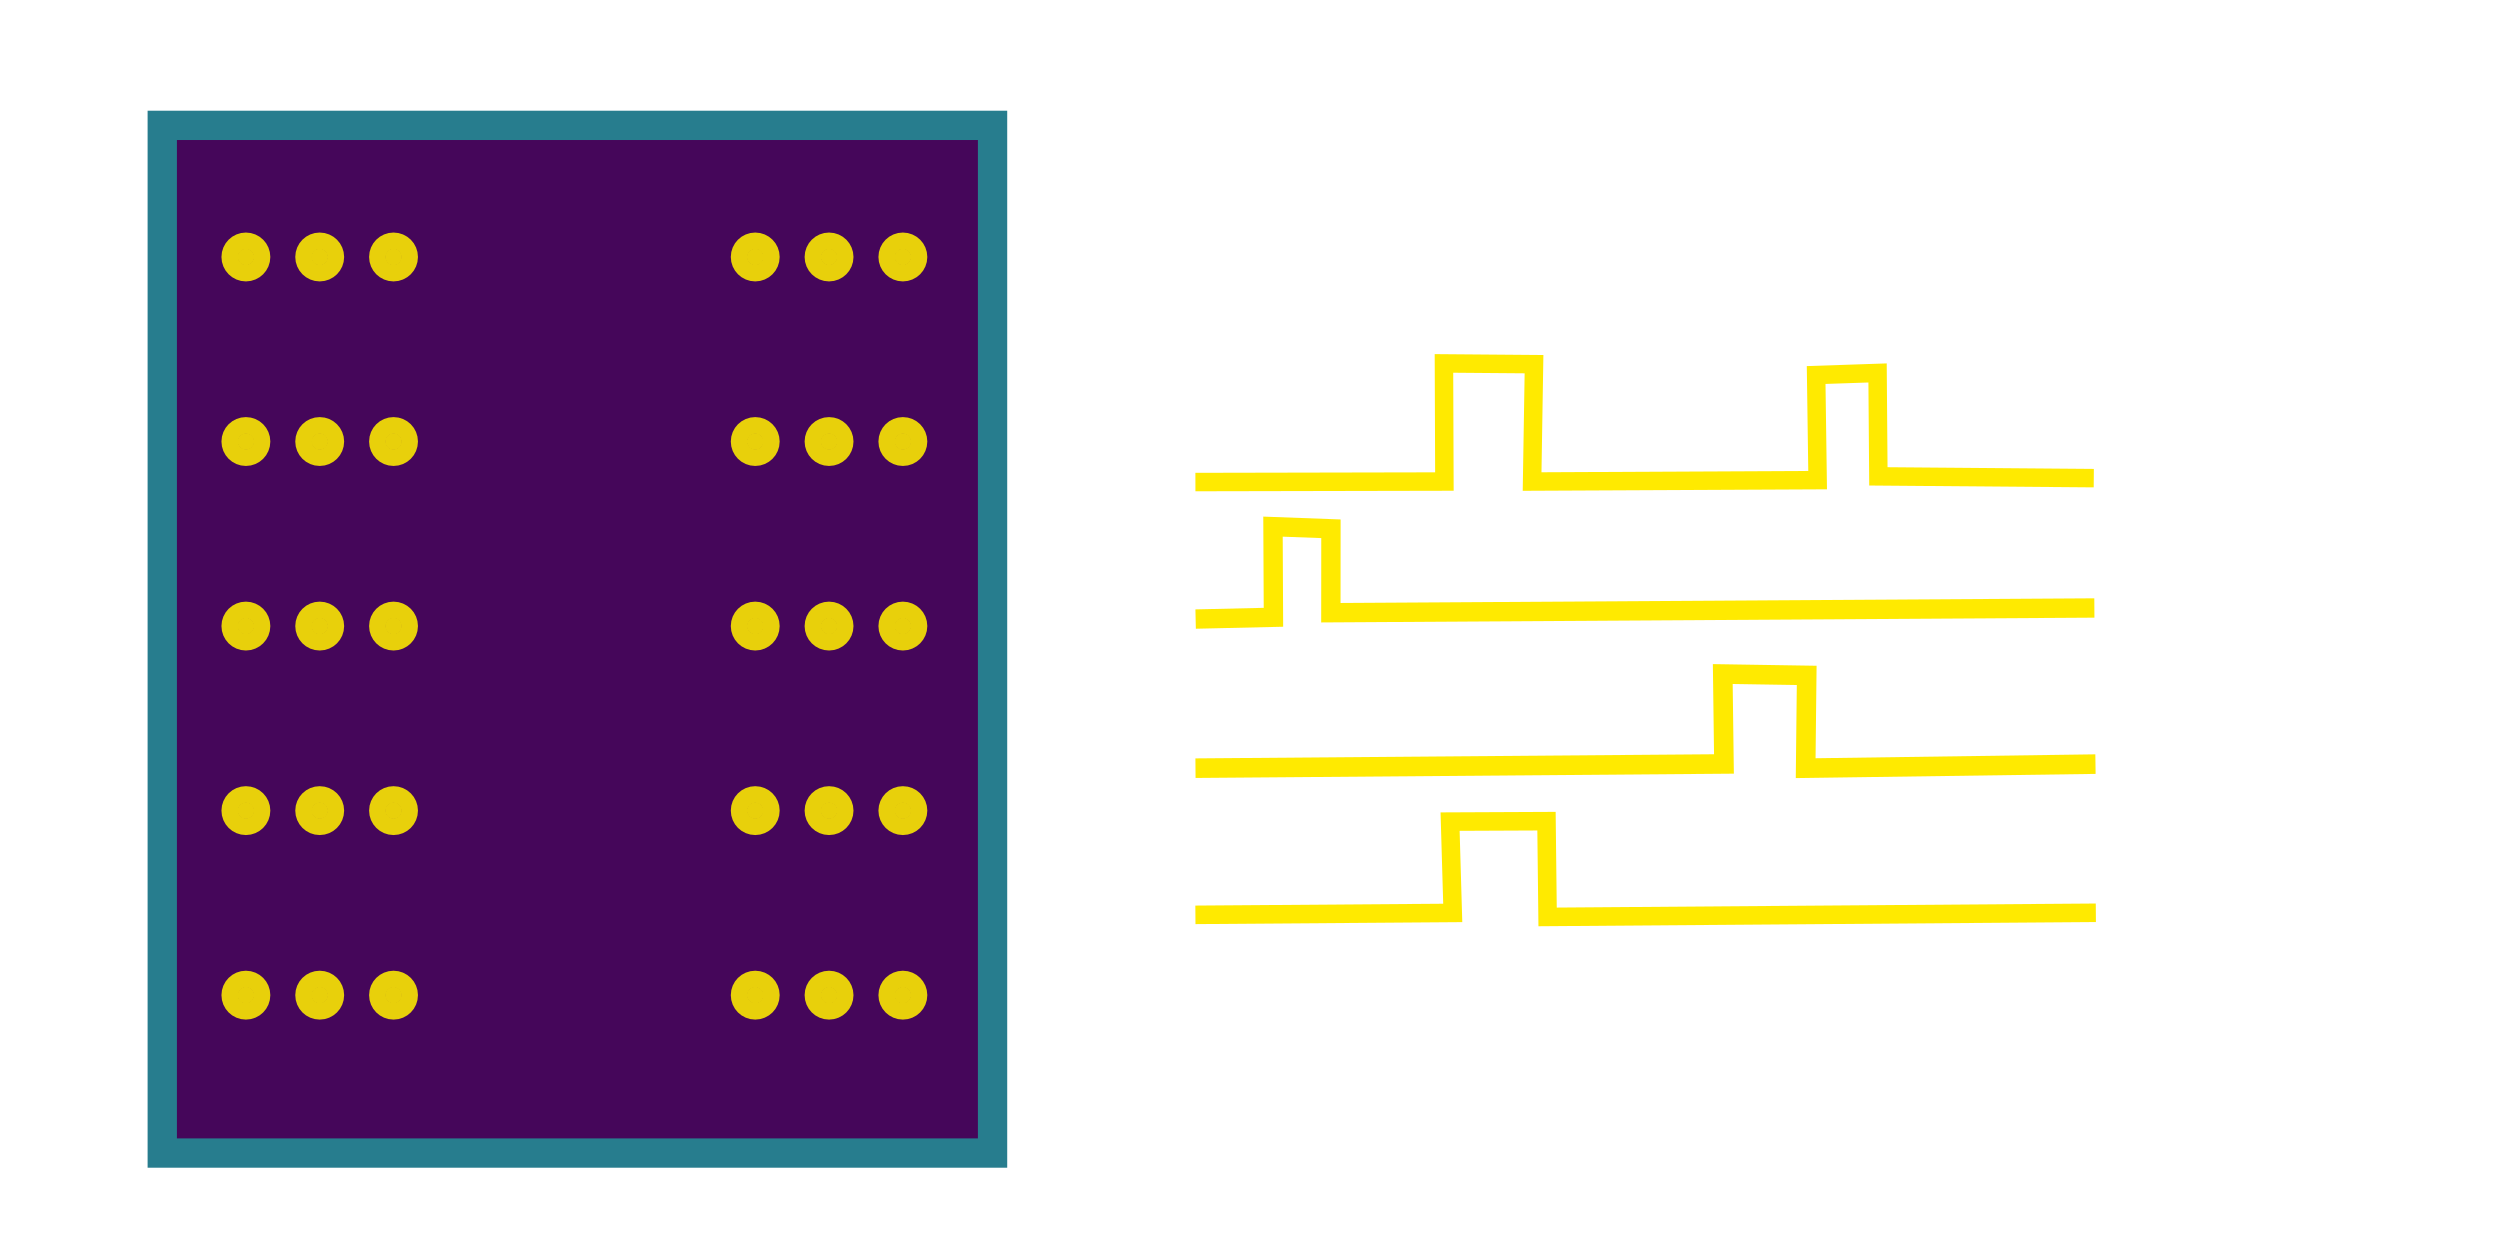
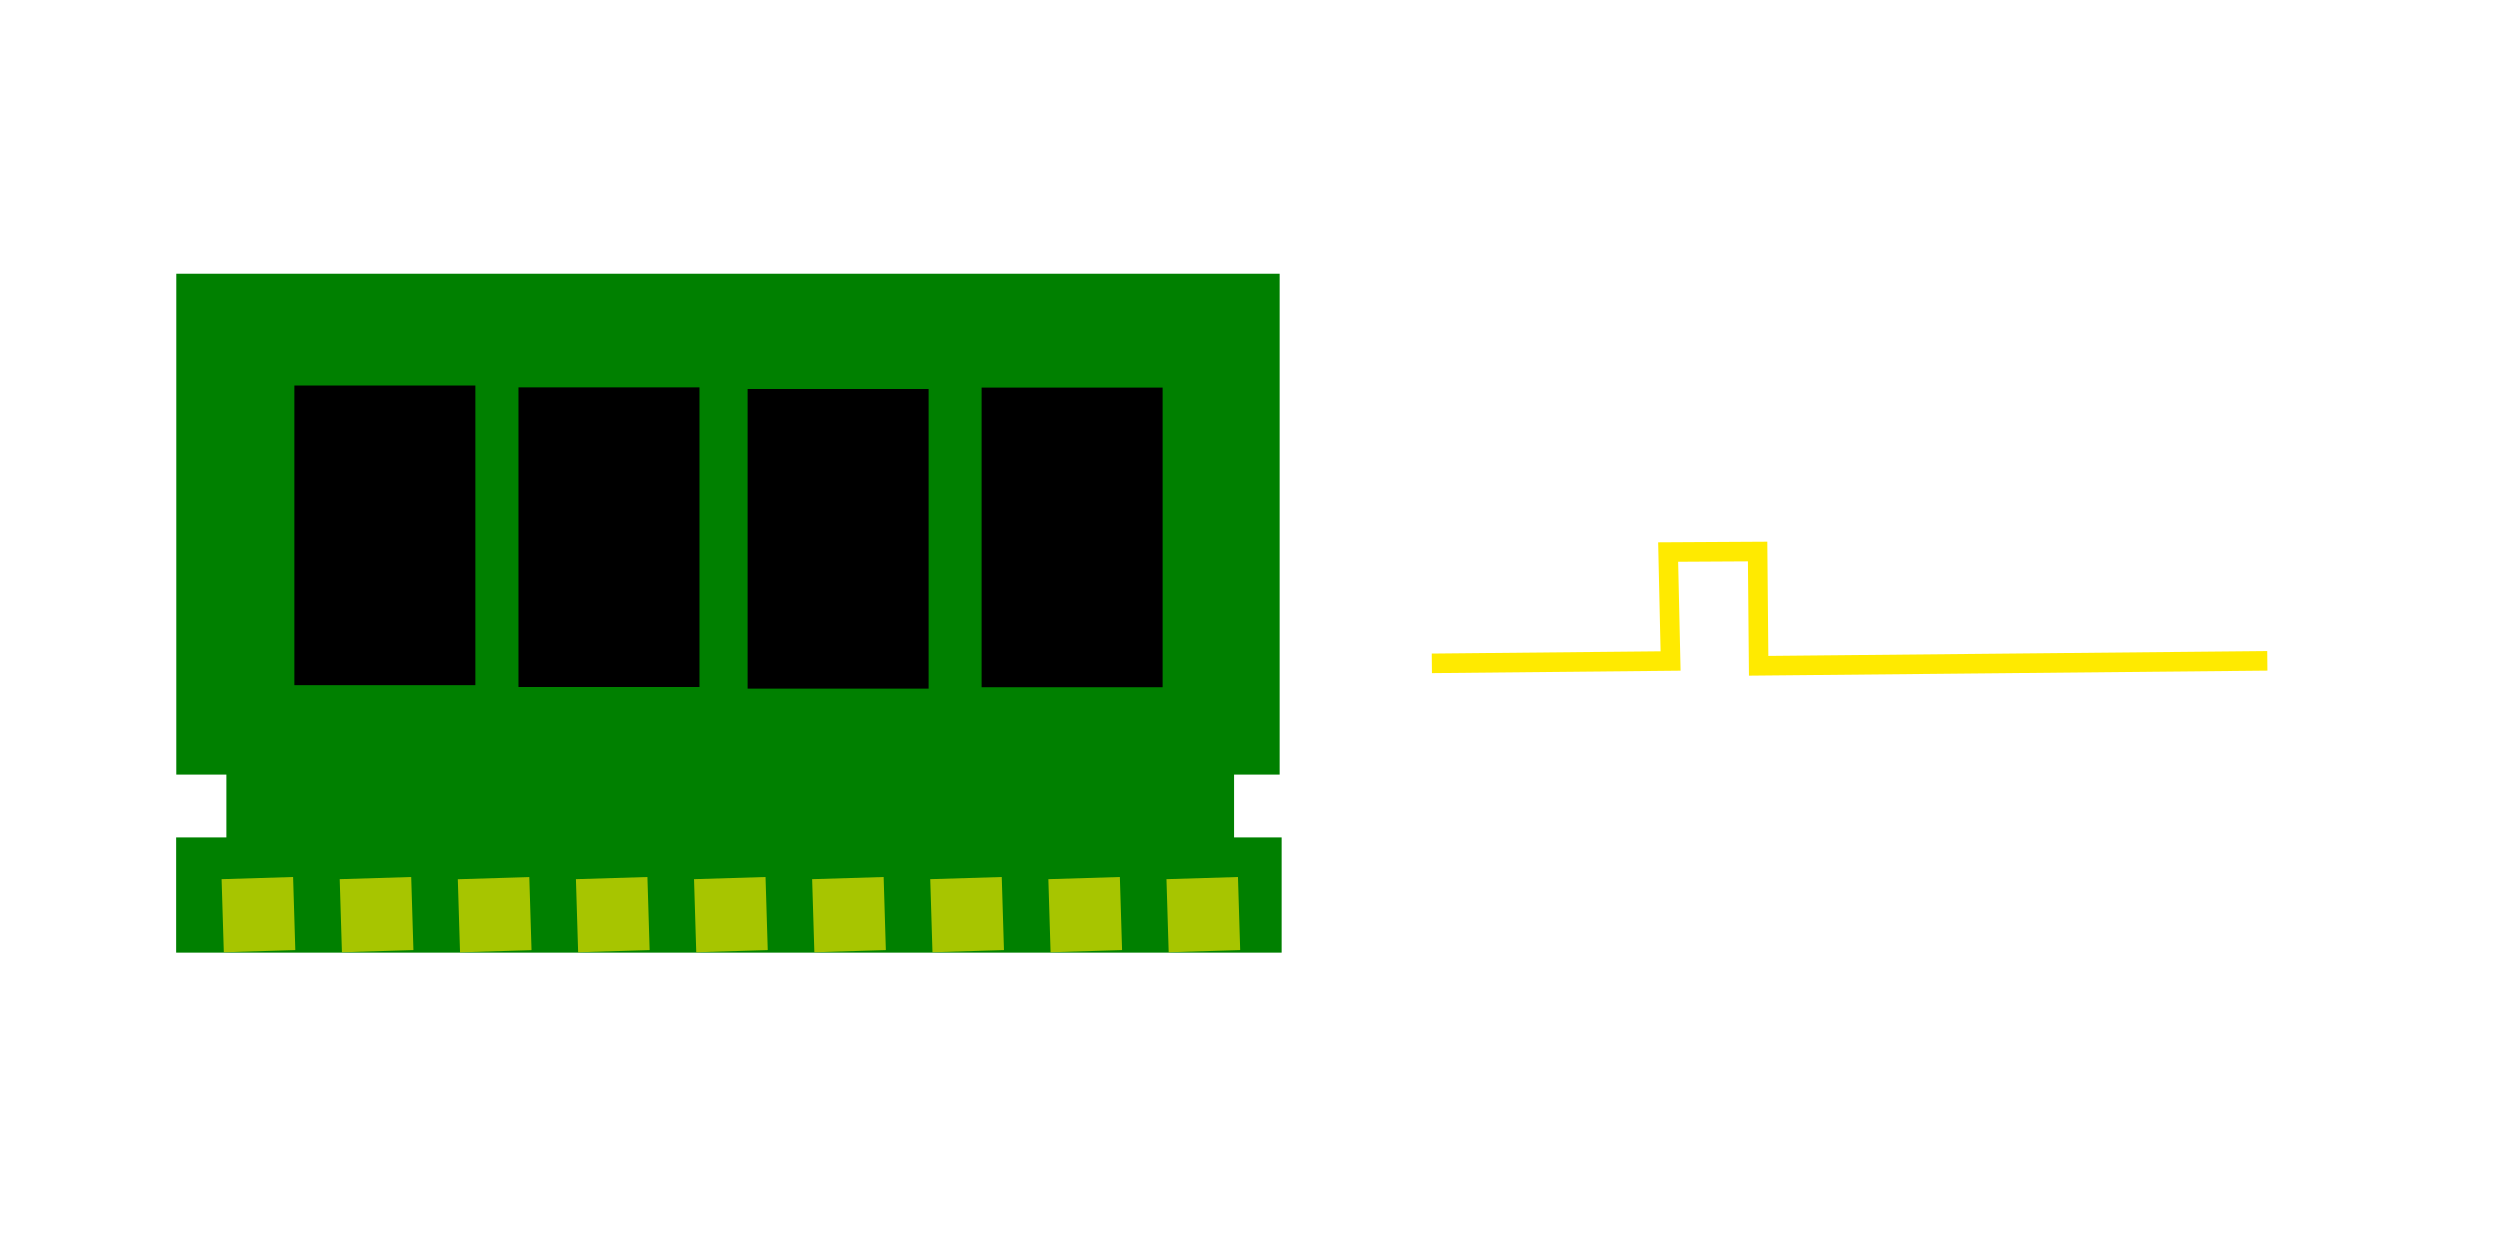
<svg xmlns="http://www.w3.org/2000/svg" width="128" height="64" viewBox="0 0 33.867 16.933" version="1.1" id="svg1" xml:space="preserve">
  <defs id="defs1">
    <linearGradient id="swatch18">
      <stop style="stop-color:#ffeb00;stop-opacity:0.878;" offset="0" id="stop18" />
    </linearGradient>
    <linearGradient id="swatch1">
      <stop style="stop-color:#ffea00;stop-opacity:1;" offset="0" id="stop1" />
    </linearGradient>
  </defs>
  <g id="layer1" style="display:inline">
-     <path style="fill:none;fill-opacity:1;stroke:#ffea00;stroke-width:0.25px;stroke-linecap:butt;stroke-linejoin:miter;stroke-opacity:1" d="m 16.194,6.53 3.373,-0.007 -0.006,-1.6 1.22,0.01 -0.026,1.59 3.868,-0.019 -0.02,-1.424 0.832,-0.028 0.011,1.401 2.918,0.024" id="path4-7" />
-     <path style="fill:none;fill-opacity:1;stroke:#ffea00;stroke-width:0.262px;stroke-linecap:butt;stroke-linejoin:miter;stroke-opacity:1" d="m 16.197,8.386 1.054,-0.024 -0.006,-1.228 0.785,0.029 -0.001,1.137 10.343,-0.064" id="path6-8" />
-     <path style="fill:none;fill-opacity:1;stroke:#ffea00;stroke-width:0.265px;stroke-linecap:butt;stroke-linejoin:miter;stroke-opacity:1" d="m 16.195,10.406 7.159,-0.057 -0.016,-1.218 1.137,0.018 -0.014,1.257 3.926,-0.055" id="path7-6" />
-     <path style="fill:none;fill-opacity:1;stroke:#ffea00;stroke-width:0.251px;stroke-linecap:butt;stroke-linejoin:miter;stroke-opacity:1" d="m 16.194,12.393 3.486,-0.026 -0.036,-1.237 1.306,-0.006 0.015,1.297 7.427,-0.056" id="path16-8" />
-     <rect style="fill:#45065a;fill-opacity:1;stroke:#277d8e;stroke-width:0.397;stroke-opacity:1" id="rect17" width="11.248" height="13.922" x="2.198" y="1.698" />
-     <ellipse style="display:inline;fill:#ffeb00;fill-opacity:0.878;stroke:#e8d00b;stroke-width:0.436;stroke-dasharray:none;stroke-opacity:1;image-rendering:auto" id="path17-7-4-9-8" cy="10.981" cx="10.231" rx="0.113" ry="0.113" />
-     <ellipse style="display:inline;fill:#ffeb00;fill-opacity:0.878;stroke:#e8d00b;stroke-width:0.436;stroke-dasharray:none;stroke-opacity:1;image-rendering:auto" id="path17-7-4-9-0-97" cy="10.981" cx="11.231" rx="0.113" ry="0.113" />
-     <ellipse style="display:inline;fill:#ffeb00;fill-opacity:0.878;stroke:#e8d00b;stroke-width:0.436;stroke-dasharray:none;stroke-opacity:1;image-rendering:auto" id="path17-7-4-9-7-36" cy="10.981" cx="12.231" rx="0.113" ry="0.113" />
-     <ellipse style="display:inline;fill:#ffeb00;fill-opacity:0.878;stroke:#e8d00b;stroke-width:0.436;stroke-dasharray:none;stroke-opacity:1;image-rendering:auto" id="path17-7-4-9-2-1" cy="13.481" cx="10.231" rx="0.113" ry="0.113" />
-     <ellipse style="display:inline;fill:#ffeb00;fill-opacity:0.878;stroke:#e8d00b;stroke-width:0.436;stroke-dasharray:none;stroke-opacity:1;image-rendering:auto" id="path17-7-4-9-0-3-2" cy="13.481" cx="11.231" rx="0.113" ry="0.113" />
-     <ellipse style="display:inline;fill:#ffeb00;fill-opacity:0.878;stroke:#e8d00b;stroke-width:0.436;stroke-dasharray:none;stroke-opacity:1;image-rendering:auto" id="path17-7-4-9-7-7-9" cy="13.481" cx="12.231" rx="0.113" ry="0.113" />
-     <ellipse style="display:inline;fill:#ffeb00;fill-opacity:0.878;stroke:#e8d00b;stroke-width:0.436;stroke-dasharray:none;stroke-opacity:1;image-rendering:auto" id="path17-7-4-9-3-3" cy="3.481" cx="10.231" rx="0.113" ry="0.113" />
-     <ellipse style="display:inline;fill:#ffeb00;fill-opacity:0.878;stroke:#e8d00b;stroke-width:0.436;stroke-dasharray:none;stroke-opacity:1;image-rendering:auto" id="path17-7-4-9-0-5-1" cy="3.481" cx="11.231" rx="0.113" ry="0.113" />
-     <ellipse style="display:inline;fill:#ffeb00;fill-opacity:0.878;stroke:#e8d00b;stroke-width:0.436;stroke-dasharray:none;stroke-opacity:1;image-rendering:auto" id="path17-7-4-9-7-6-9" cy="3.481" cx="12.231" rx="0.113" ry="0.113" />
-     <ellipse style="display:inline;fill:#ffeb00;fill-opacity:0.878;stroke:#e8d00b;stroke-width:0.436;stroke-dasharray:none;stroke-opacity:1;image-rendering:auto" id="path17-7-4-9-70-4" cy="5.981" cx="10.231" rx="0.113" ry="0.113" />
-     <ellipse style="display:inline;fill:#ffeb00;fill-opacity:0.878;stroke:#e8d00b;stroke-width:0.436;stroke-dasharray:none;stroke-opacity:1;image-rendering:auto" id="path17-7-4-9-0-9-7" cy="5.981" cx="11.231" rx="0.113" ry="0.113" />
-     <ellipse style="display:inline;fill:#ffeb00;fill-opacity:0.878;stroke:#e8d00b;stroke-width:0.436;stroke-dasharray:none;stroke-opacity:1;image-rendering:auto" id="path17-7-4-9-7-3-8" cy="5.981" cx="12.231" rx="0.113" ry="0.113" />
-     <ellipse style="display:inline;fill:#ffeb00;fill-opacity:0.878;stroke:#e8d00b;stroke-width:0.436;stroke-dasharray:none;stroke-opacity:1;image-rendering:auto" id="path17-7-4-9-6-4" cy="8.481" cx="10.231" rx="0.113" ry="0.113" />
-     <ellipse style="display:inline;fill:#ffeb00;fill-opacity:0.878;stroke:#e8d00b;stroke-width:0.436;stroke-dasharray:none;stroke-opacity:1;image-rendering:auto" id="path17-7-4-9-0-1-5" cy="8.481" cx="11.231" rx="0.113" ry="0.113" />
-     <ellipse style="display:inline;fill:#ffeb00;fill-opacity:0.878;stroke:#e8d00b;stroke-width:0.436;stroke-dasharray:none;stroke-opacity:1;image-rendering:auto" id="path17-7-4-9-7-8-0" cy="8.481" cx="12.231" rx="0.113" ry="0.113" />
-     <ellipse style="display:inline;fill:#ffeb00;fill-opacity:0.878;stroke:#e8d00b;stroke-width:0.436;stroke-dasharray:none;stroke-opacity:1;image-rendering:auto" id="path17-7-4-9-8-6" cy="10.981" cx="3.331" rx="0.113" ry="0.113" />
-     <ellipse style="display:inline;fill:#ffeb00;fill-opacity:0.878;stroke:#e8d00b;stroke-width:0.436;stroke-dasharray:none;stroke-opacity:1;image-rendering:auto" id="path17-7-4-9-0-97-3" cy="10.981" cx="4.331" rx="0.113" ry="0.113" />
-     <ellipse style="display:inline;fill:#ffeb00;fill-opacity:0.878;stroke:#e8d00b;stroke-width:0.436;stroke-dasharray:none;stroke-opacity:1;image-rendering:auto" id="path17-7-4-9-7-36-2" cy="10.981" cx="5.331" rx="0.113" ry="0.113" />
-     <ellipse style="display:inline;fill:#ffeb00;fill-opacity:0.878;stroke:#e8d00b;stroke-width:0.436;stroke-dasharray:none;stroke-opacity:1;image-rendering:auto" id="path17-7-4-9-2-1-0" cy="13.481" cx="3.331" rx="0.113" ry="0.113" />
-     <ellipse style="display:inline;fill:#ffeb00;fill-opacity:0.878;stroke:#e8d00b;stroke-width:0.436;stroke-dasharray:none;stroke-opacity:1;image-rendering:auto" id="path17-7-4-9-0-3-2-6" cy="13.481" cx="4.331" rx="0.113" ry="0.113" />
-     <ellipse style="display:inline;fill:#ffeb00;fill-opacity:0.878;stroke:#e8d00b;stroke-width:0.436;stroke-dasharray:none;stroke-opacity:1;image-rendering:auto" id="path17-7-4-9-7-7-9-1" cy="13.481" cx="5.331" rx="0.113" ry="0.113" />
-     <ellipse style="display:inline;fill:#ffeb00;fill-opacity:0.878;stroke:#e8d00b;stroke-width:0.436;stroke-dasharray:none;stroke-opacity:1;image-rendering:auto" id="path17-7-4-9-3-3-5" cy="3.481" cx="3.331" rx="0.113" ry="0.113" />
-     <ellipse style="display:inline;fill:#ffeb00;fill-opacity:0.878;stroke:#e8d00b;stroke-width:0.436;stroke-dasharray:none;stroke-opacity:1;image-rendering:auto" id="path17-7-4-9-0-5-1-5" cy="3.481" cx="4.331" rx="0.113" ry="0.113" />
-     <ellipse style="display:inline;fill:#ffeb00;fill-opacity:0.878;stroke:#e8d00b;stroke-width:0.436;stroke-dasharray:none;stroke-opacity:1;image-rendering:auto" id="path17-7-4-9-7-6-9-4" cy="3.481" cx="5.331" rx="0.113" ry="0.113" />
-     <ellipse style="display:inline;fill:#ffeb00;fill-opacity:0.878;stroke:#e8d00b;stroke-width:0.436;stroke-dasharray:none;stroke-opacity:1;image-rendering:auto" id="path17-7-4-9-70-4-7" cy="5.981" cx="3.331" rx="0.113" ry="0.113" />
-     <ellipse style="display:inline;fill:#ffeb00;fill-opacity:0.878;stroke:#e8d00b;stroke-width:0.436;stroke-dasharray:none;stroke-opacity:1;image-rendering:auto" id="path17-7-4-9-0-9-7-6" cy="5.981" cx="4.331" rx="0.113" ry="0.113" />
-     <ellipse style="display:inline;fill:#ffeb00;fill-opacity:0.878;stroke:#e8d00b;stroke-width:0.436;stroke-dasharray:none;stroke-opacity:1;image-rendering:auto" id="path17-7-4-9-7-3-8-5" cy="5.981" cx="5.331" rx="0.113" ry="0.113" />
-     <ellipse style="display:inline;fill:#ffeb00;fill-opacity:0.878;stroke:#e8d00b;stroke-width:0.436;stroke-dasharray:none;stroke-opacity:1;image-rendering:auto" id="path17-7-4-9-6-4-6" cy="8.481" cx="3.331" rx="0.113" ry="0.113" />
-     <ellipse style="display:inline;fill:#ffeb00;fill-opacity:0.878;stroke:#e8d00b;stroke-width:0.436;stroke-dasharray:none;stroke-opacity:1;image-rendering:auto" id="path17-7-4-9-0-1-5-9" cy="8.481" cx="4.331" rx="0.113" ry="0.113" />
-     <ellipse style="display:inline;fill:#ffeb00;fill-opacity:0.878;stroke:#e8d00b;stroke-width:0.436;stroke-dasharray:none;stroke-opacity:1;image-rendering:auto" id="path17-7-4-9-7-8-0-3" cy="8.481" cx="5.331" rx="0.113" ry="0.113" />
+     <g id="g9-6" style="display:inline" transform="translate(0.713219,-0.066087)">
+       <rect style="fill:#008000;fill-opacity:1;stroke:#008000;stroke-width:0.526;stroke-opacity:1" id="rect3-32" width="14.421" height="6.259" x="1.938" y="4.037" />
+       <rect style="display:inline;fill:#008000;fill-opacity:1;stroke:#008000;stroke-width:0.244;stroke-opacity:1" id="rect3-3-0" width="14.732" height="1.317" x="1.795" y="11.532" />
+       <rect style="fill:#008000;fill-opacity:1;stroke:#008000;stroke-width:0.529;stroke-opacity:1" id="rect4-6" width="13.122" height="0.795" x="2.618" y="10.682" />
+       <rect style="fill:#000000;fill-opacity:1;stroke:#000000;stroke-width:0.529;stroke-opacity:1" id="rect5-15" width="1.923" height="3.53" x="3.539" y="5.553" />
+       <rect style="display:inline;fill:#000000;fill-opacity:1;stroke:#000000;stroke-width:0.529;stroke-opacity:1" id="rect5-1-5" width="1.923" height="3.53" x="6.575" y="5.578" />
+       <rect style="display:inline;fill:#000000;fill-opacity:1;stroke:#000000;stroke-width:0.529;stroke-opacity:1" id="rect5-3-4" width="1.923" height="3.53" x="9.679" y="5.6" />
+       <rect style="display:inline;fill:#000000;fill-opacity:1;stroke:#000000;stroke-width:0.529;stroke-opacity:1" id="rect5-6-7" width="1.923" height="3.53" x="12.849" y="5.581" />
+       <path style="display:inline;fill:none;stroke:#ffea00;stroke-width:0.969;stroke-linecap:butt;stroke-linejoin:miter;stroke-dasharray:none;stroke-opacity:0.655" d="m 2.803,12.951 -0.03,-0.99 v 0" id="path26-4-3-6" />
+       <path style="display:inline;fill:none;stroke:#ffea00;stroke-width:0.969;stroke-linecap:butt;stroke-linejoin:miter;stroke-dasharray:none;stroke-opacity:0.655" d="m 4.403,12.951 -0.03,-0.99 v 0" id="path26-9-8-7-5" />
+       <path style="display:inline;fill:none;stroke:#ffea00;stroke-width:0.969;stroke-linecap:butt;stroke-linejoin:miter;stroke-dasharray:none;stroke-opacity:0.655" d="m 6.003,12.952 -0.03,-0.99 v 0" id="path26-9-0-88-5-6" />
+       <path style="display:inline;fill:none;stroke:#ffea00;stroke-width:0.969;stroke-linecap:butt;stroke-linejoin:miter;stroke-dasharray:none;stroke-opacity:0.655" d="m 7.603,12.951 -0.03,-0.99 v 0" id="path26-9-5-9-9-9" />
+       <path style="display:inline;fill:none;stroke:#ffea00;stroke-width:0.969;stroke-linecap:butt;stroke-linejoin:miter;stroke-dasharray:none;stroke-opacity:0.655" d="m 9.203,12.951 -0.03,-0.99 v 0" id="path26-9-9-7-2-3" />
+       <path style="display:inline;fill:none;stroke:#ffea00;stroke-width:0.969;stroke-linecap:butt;stroke-linejoin:miter;stroke-dasharray:none;stroke-opacity:0.655" d="m 10.803,12.951 -0.03,-0.99 v 0" id="path26-9-03-7-2-7" />
+       <path style="display:inline;fill:none;stroke:#ffea00;stroke-width:0.969;stroke-linecap:butt;stroke-linejoin:miter;stroke-dasharray:none;stroke-opacity:0.655" d="m 12.403,12.951 -0.03,-0.99 v 0" id="path26-9-4-6-8-4" />
+       <path style="display:inline;fill:none;stroke:#ffea00;stroke-width:0.969;stroke-linecap:butt;stroke-linejoin:miter;stroke-dasharray:none;stroke-opacity:0.655" d="m 14.003,12.951 -0.03,-0.99 v 0" id="path26-9-7-4-9-5" />
+       <path style="display:inline;fill:none;stroke:#ffea00;stroke-width:0.969;stroke-linecap:butt;stroke-linejoin:miter;stroke-dasharray:none;stroke-opacity:0.655" d="m 15.603,12.951 -0.03,-0.99 v 0" id="path26-9-41-3-7-2" />
+     </g>
+     <path style="display:inline;fill:none;fill-opacity:1;stroke:#ffea00;stroke-width:0.265px;stroke-linecap:butt;stroke-linejoin:miter;stroke-opacity:1" d="m 19.397,8.986 3.234,-0.032 -0.033,-1.476 1.212,-0.007 0.014,1.548 6.891,-0.067" id="path16-2-7" />
  </g>
</svg>
